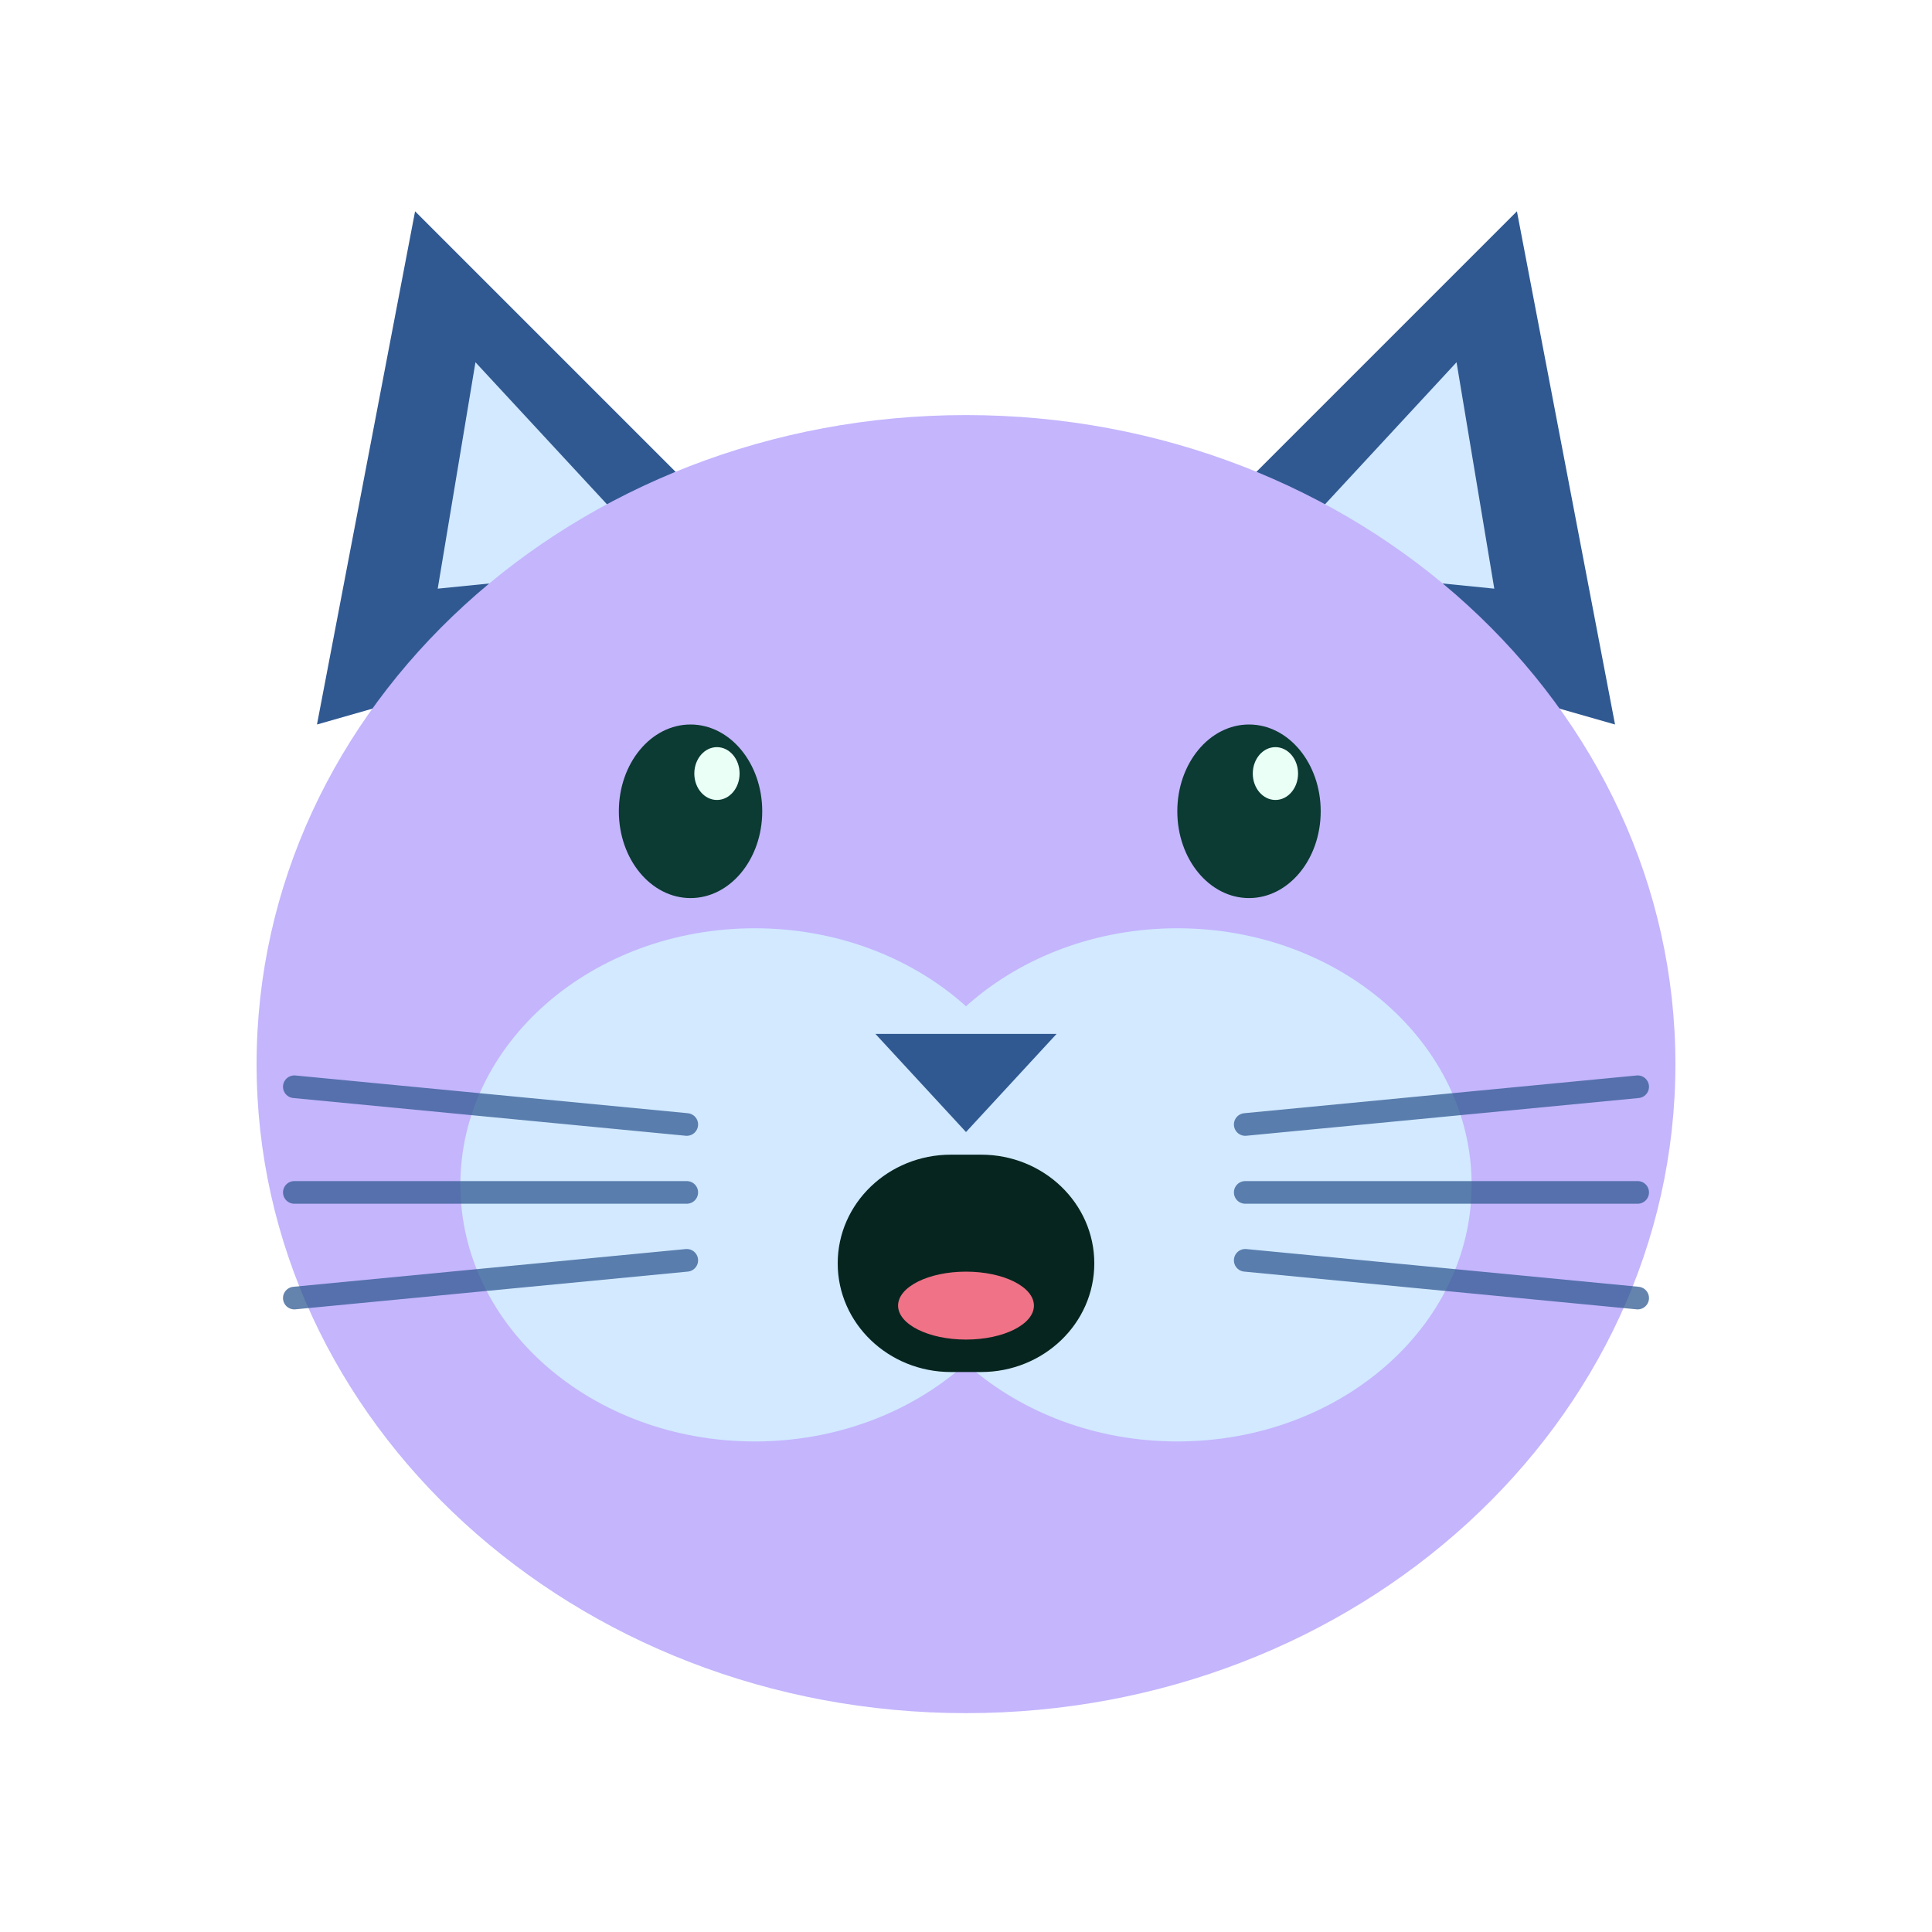
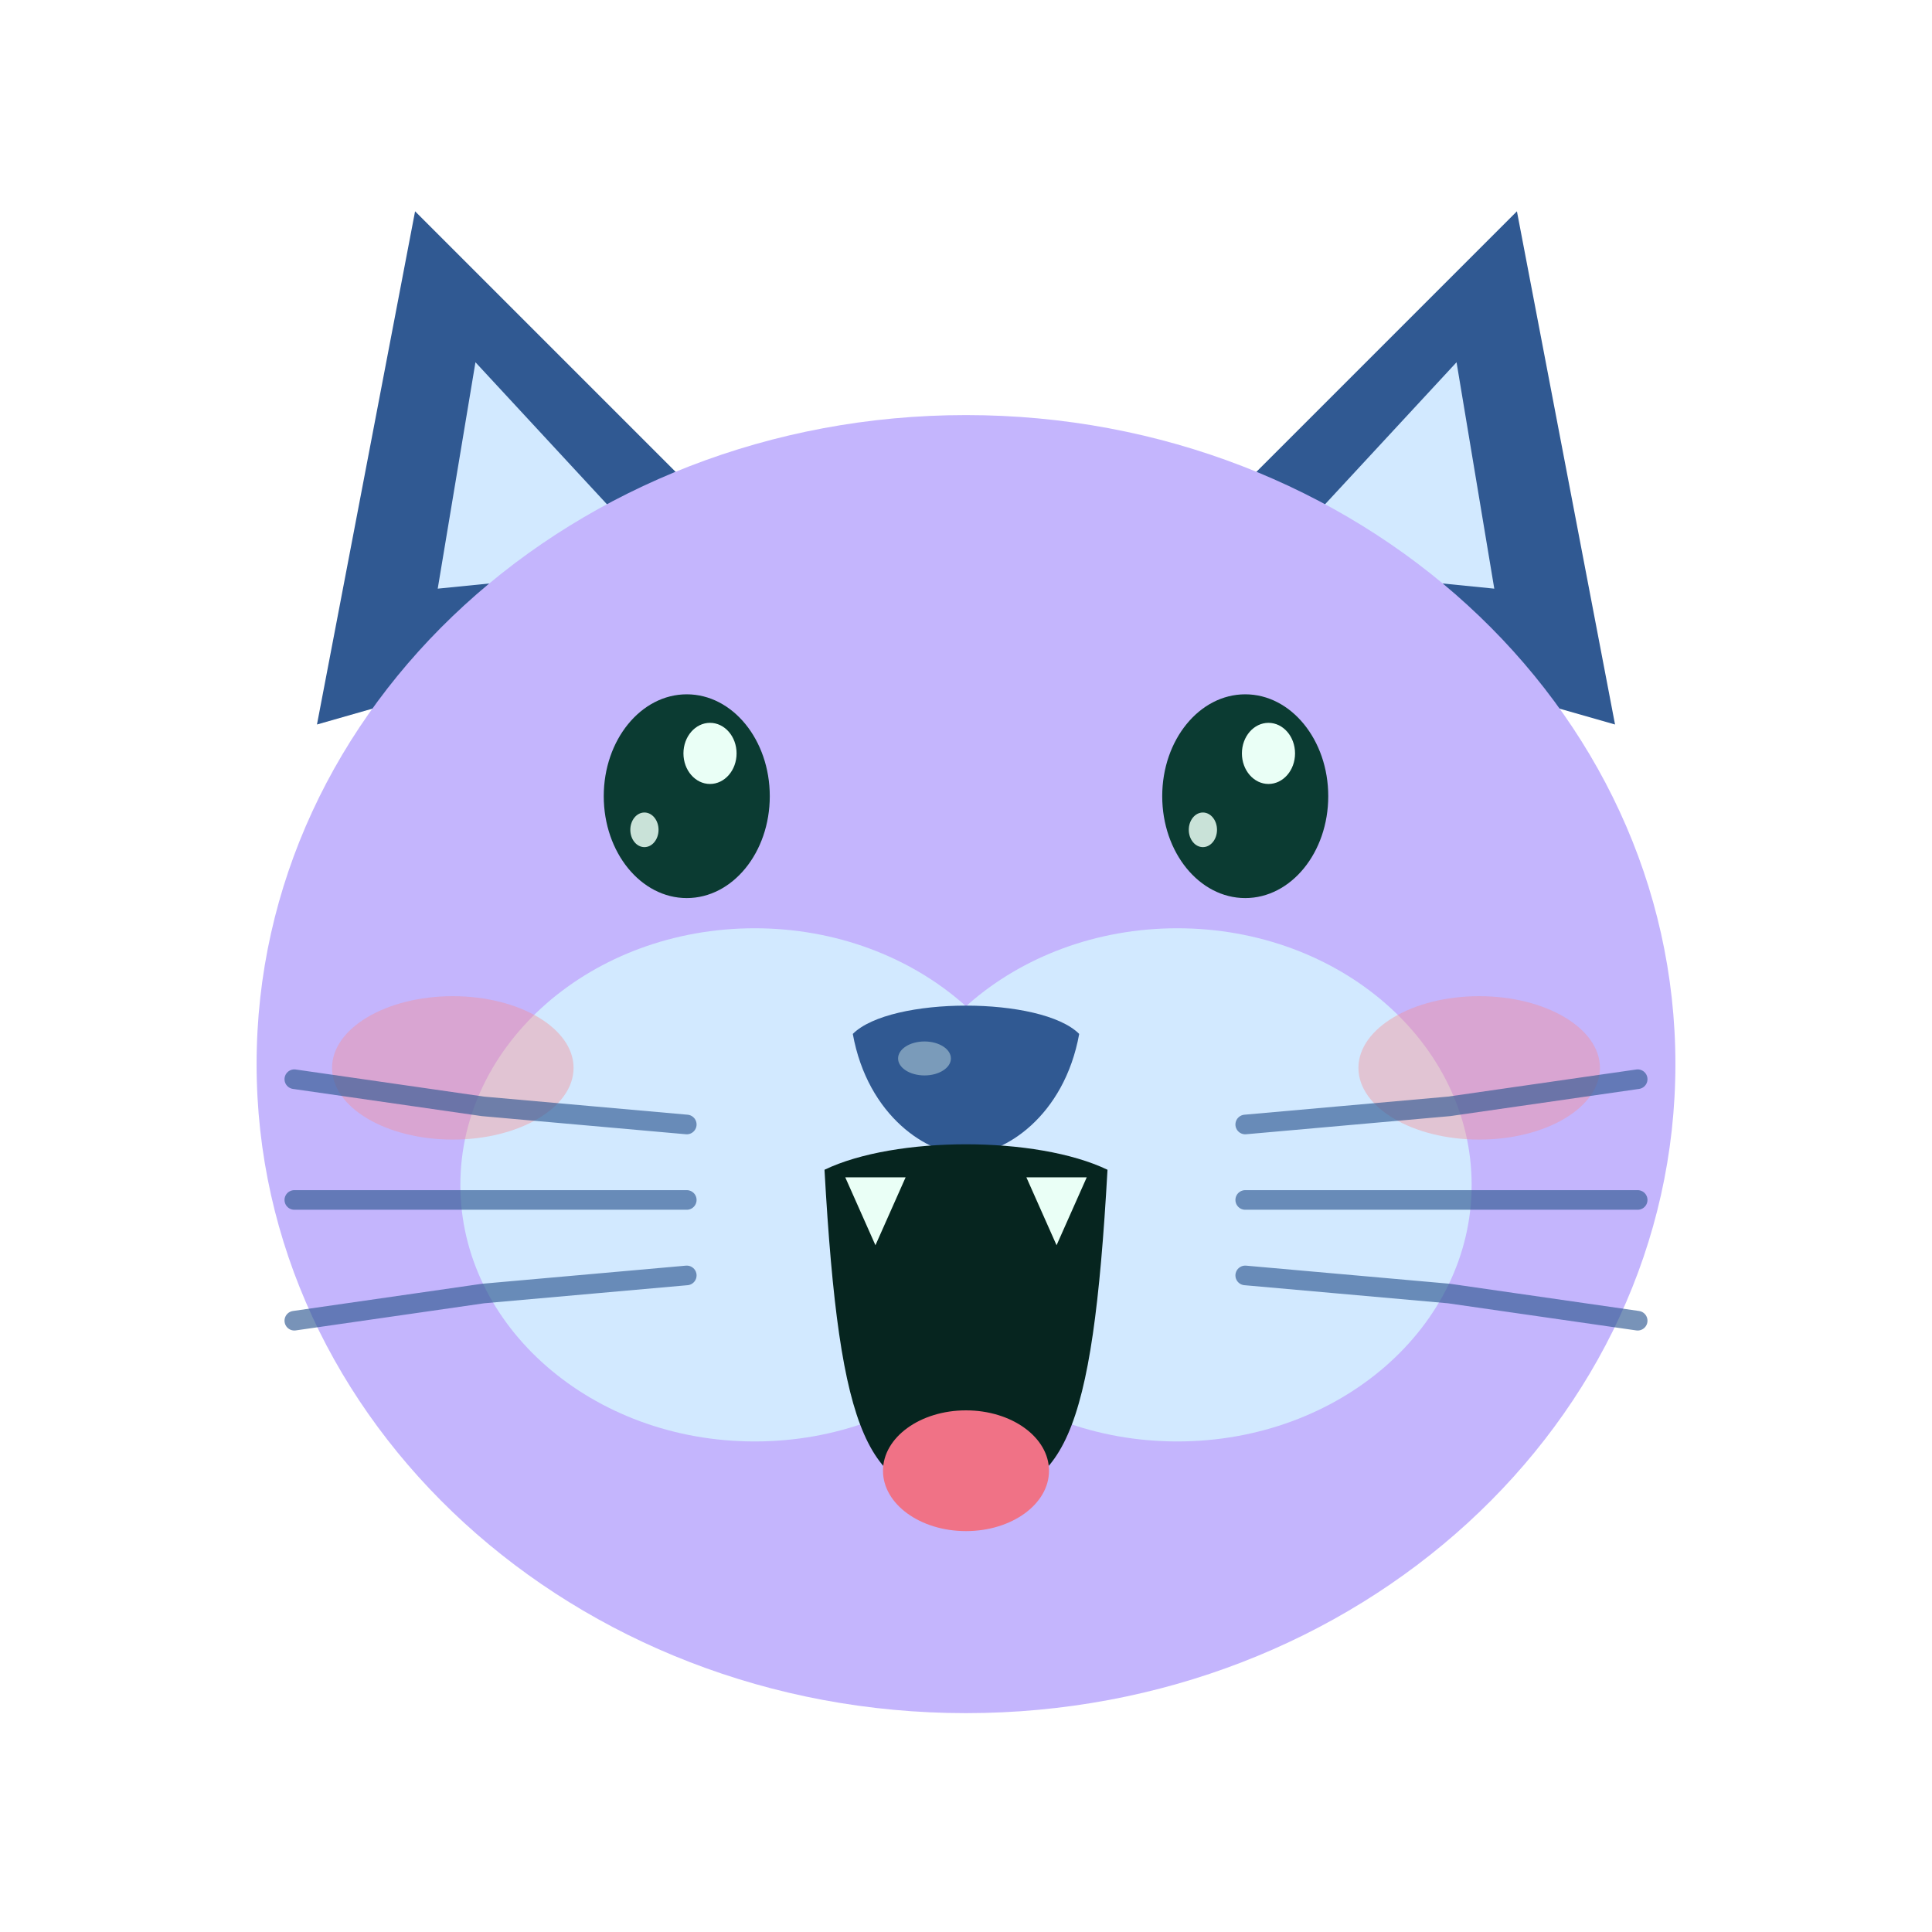
<svg xmlns="http://www.w3.org/2000/svg" viewBox="0 0 256 256" width="256" height="256" role="img" aria-hidden="true">
  <polygon points="42,96 55,28 105,78" fill="#305992" />
  <polygon points="151,78 201,28 214,96" fill="#305992" />
  <polygon points="58,78 63,48 88,75" fill="#d2e9ff" />
  <polygon points="168,75 193,48 198,78" fill="#d2e9ff" />
  <ellipse cx="128" cy="141" rx="94" ry="86" fill="#c4b5fd" />
  <ellipse cx="100" cy="157" rx="39" ry="34" fill="#d2e9ff" />
  <ellipse cx="156" cy="157" rx="39" ry="34" fill="#d2e9ff" />
-   <ellipse cx="91.5" cy="107.5" rx="9.5" ry="11.5" fill="#0b3b32" />
-   <ellipse cx="165.5" cy="107.5" rx="9.5" ry="11.5" fill="#0b3b32" />
-   <ellipse cx="95" cy="102.5" rx="3" ry="3.5" fill="#eafff6" />
-   <ellipse cx="169" cy="102.5" rx="3" ry="3.5" fill="#eafff6" />
-   <polygon points="116,137 140,137 128,150" fill="#305992" />
-   <rect x="111" y="153" width="34" height="28.8" rx="15" ry="14.4" fill="#06251f" />
-   <ellipse cx="128" cy="173" rx="9" ry="4.5" fill="#f07286" />
-   <polyline points="91,149 39,144" fill="none" stroke="#305992" stroke-opacity="0.750" stroke-width="3" stroke-linecap="round" stroke-linejoin="round" />
-   <polyline points="165,149 217,144" fill="none" stroke="#305992" stroke-opacity="0.750" stroke-width="3" stroke-linecap="round" stroke-linejoin="round" />
-   <polyline points="91,158 39,158" fill="none" stroke="#305992" stroke-opacity="0.750" stroke-width="3" stroke-linecap="round" stroke-linejoin="round" />
-   <polyline points="165,158 217,158" fill="none" stroke="#305992" stroke-opacity="0.750" stroke-width="3" stroke-linecap="round" stroke-linejoin="round" />
-   <polyline points="91,167 39,172" fill="none" stroke="#305992" stroke-opacity="0.750" stroke-width="3" stroke-linecap="round" stroke-linejoin="round" />
-   <polyline points="165,167 217,172" fill="none" stroke="#305992" stroke-opacity="0.750" stroke-width="3" stroke-linecap="round" stroke-linejoin="round" />
+   <ellipse cx="60" cy="141.5" rx="16" ry="9.5" fill="#f88c92" fill-opacity="0.400" />
+   <ellipse cx="196" cy="141.5" rx="16" ry="9.5" fill="#f88c92" fill-opacity="0.400" />
+   <ellipse cx="91" cy="105.5" rx="11" ry="13.5" fill="#0b3b32" />
+   <ellipse cx="165" cy="105.5" rx="11" ry="13.5" fill="#0b3b32" />
+   <ellipse cx="94.08" cy="99.83" rx="3.52" ry="4.05" fill="#eafff6" />
+   <ellipse cx="85.39" cy="109.955" rx="1.87" ry="2.295" fill="#eafff6" fill-opacity="0.850" />
+   <ellipse cx="168.08" cy="99.83" rx="3.52" ry="4.05" fill="#eafff6" />
+   <ellipse cx="159.39" cy="109.955" rx="1.87" ry="2.295" fill="#eafff6" fill-opacity="0.850" />
+   <path d="M113 137 C118 132 138 132 143 137 C141 148 133 153 128 153 C123 153 115 148 113 137 Z" fill="#305992" />
+   <ellipse cx="122.5" cy="140.25" rx="3.5" ry="2.25" fill="#eafff6" fill-opacity="0.400" />
+   <path d="M109.25 155 C111.25 190.588 115 198.4 128 198.4 C141 198.4 144.75 190.588 146.75 155 C137.375 150.5 118.625 150.5 109.25 155 Z" fill="#06251f" />
+   <polygon points="112,156 120,156 116,165" fill="#eafff6" />
+   <polygon points="136,156 144,156 140,165" fill="#eafff6" />
+   <ellipse cx="128" cy="194.88" rx="11" ry="8" fill="#f07286" />
+   <polyline points="91,149 64,146.6 39,143" fill="none" stroke="#305992" stroke-opacity="0.650" stroke-width="2.6" stroke-linecap="round" stroke-linejoin="round" />
+   <polyline points="165,149 192,146.6 217,143" fill="none" stroke="#305992" stroke-opacity="0.650" stroke-width="2.6" stroke-linecap="round" stroke-linejoin="round" />
+   <polyline points="91,159 64,159 39,159" fill="none" stroke="#305992" stroke-opacity="0.650" stroke-width="2.6" stroke-linecap="round" stroke-linejoin="round" />
+   <polyline points="165,159 192,159 217,159" fill="none" stroke="#305992" stroke-opacity="0.650" stroke-width="2.6" stroke-linecap="round" stroke-linejoin="round" />
+   <polyline points="91,169 64,171.4 39,175" fill="none" stroke="#305992" stroke-opacity="0.650" stroke-width="2.6" stroke-linecap="round" stroke-linejoin="round" />
+   <polyline points="165,169 192,171.4 217,175" fill="none" stroke="#305992" stroke-opacity="0.650" stroke-width="2.6" stroke-linecap="round" stroke-linejoin="round" />
</svg>
